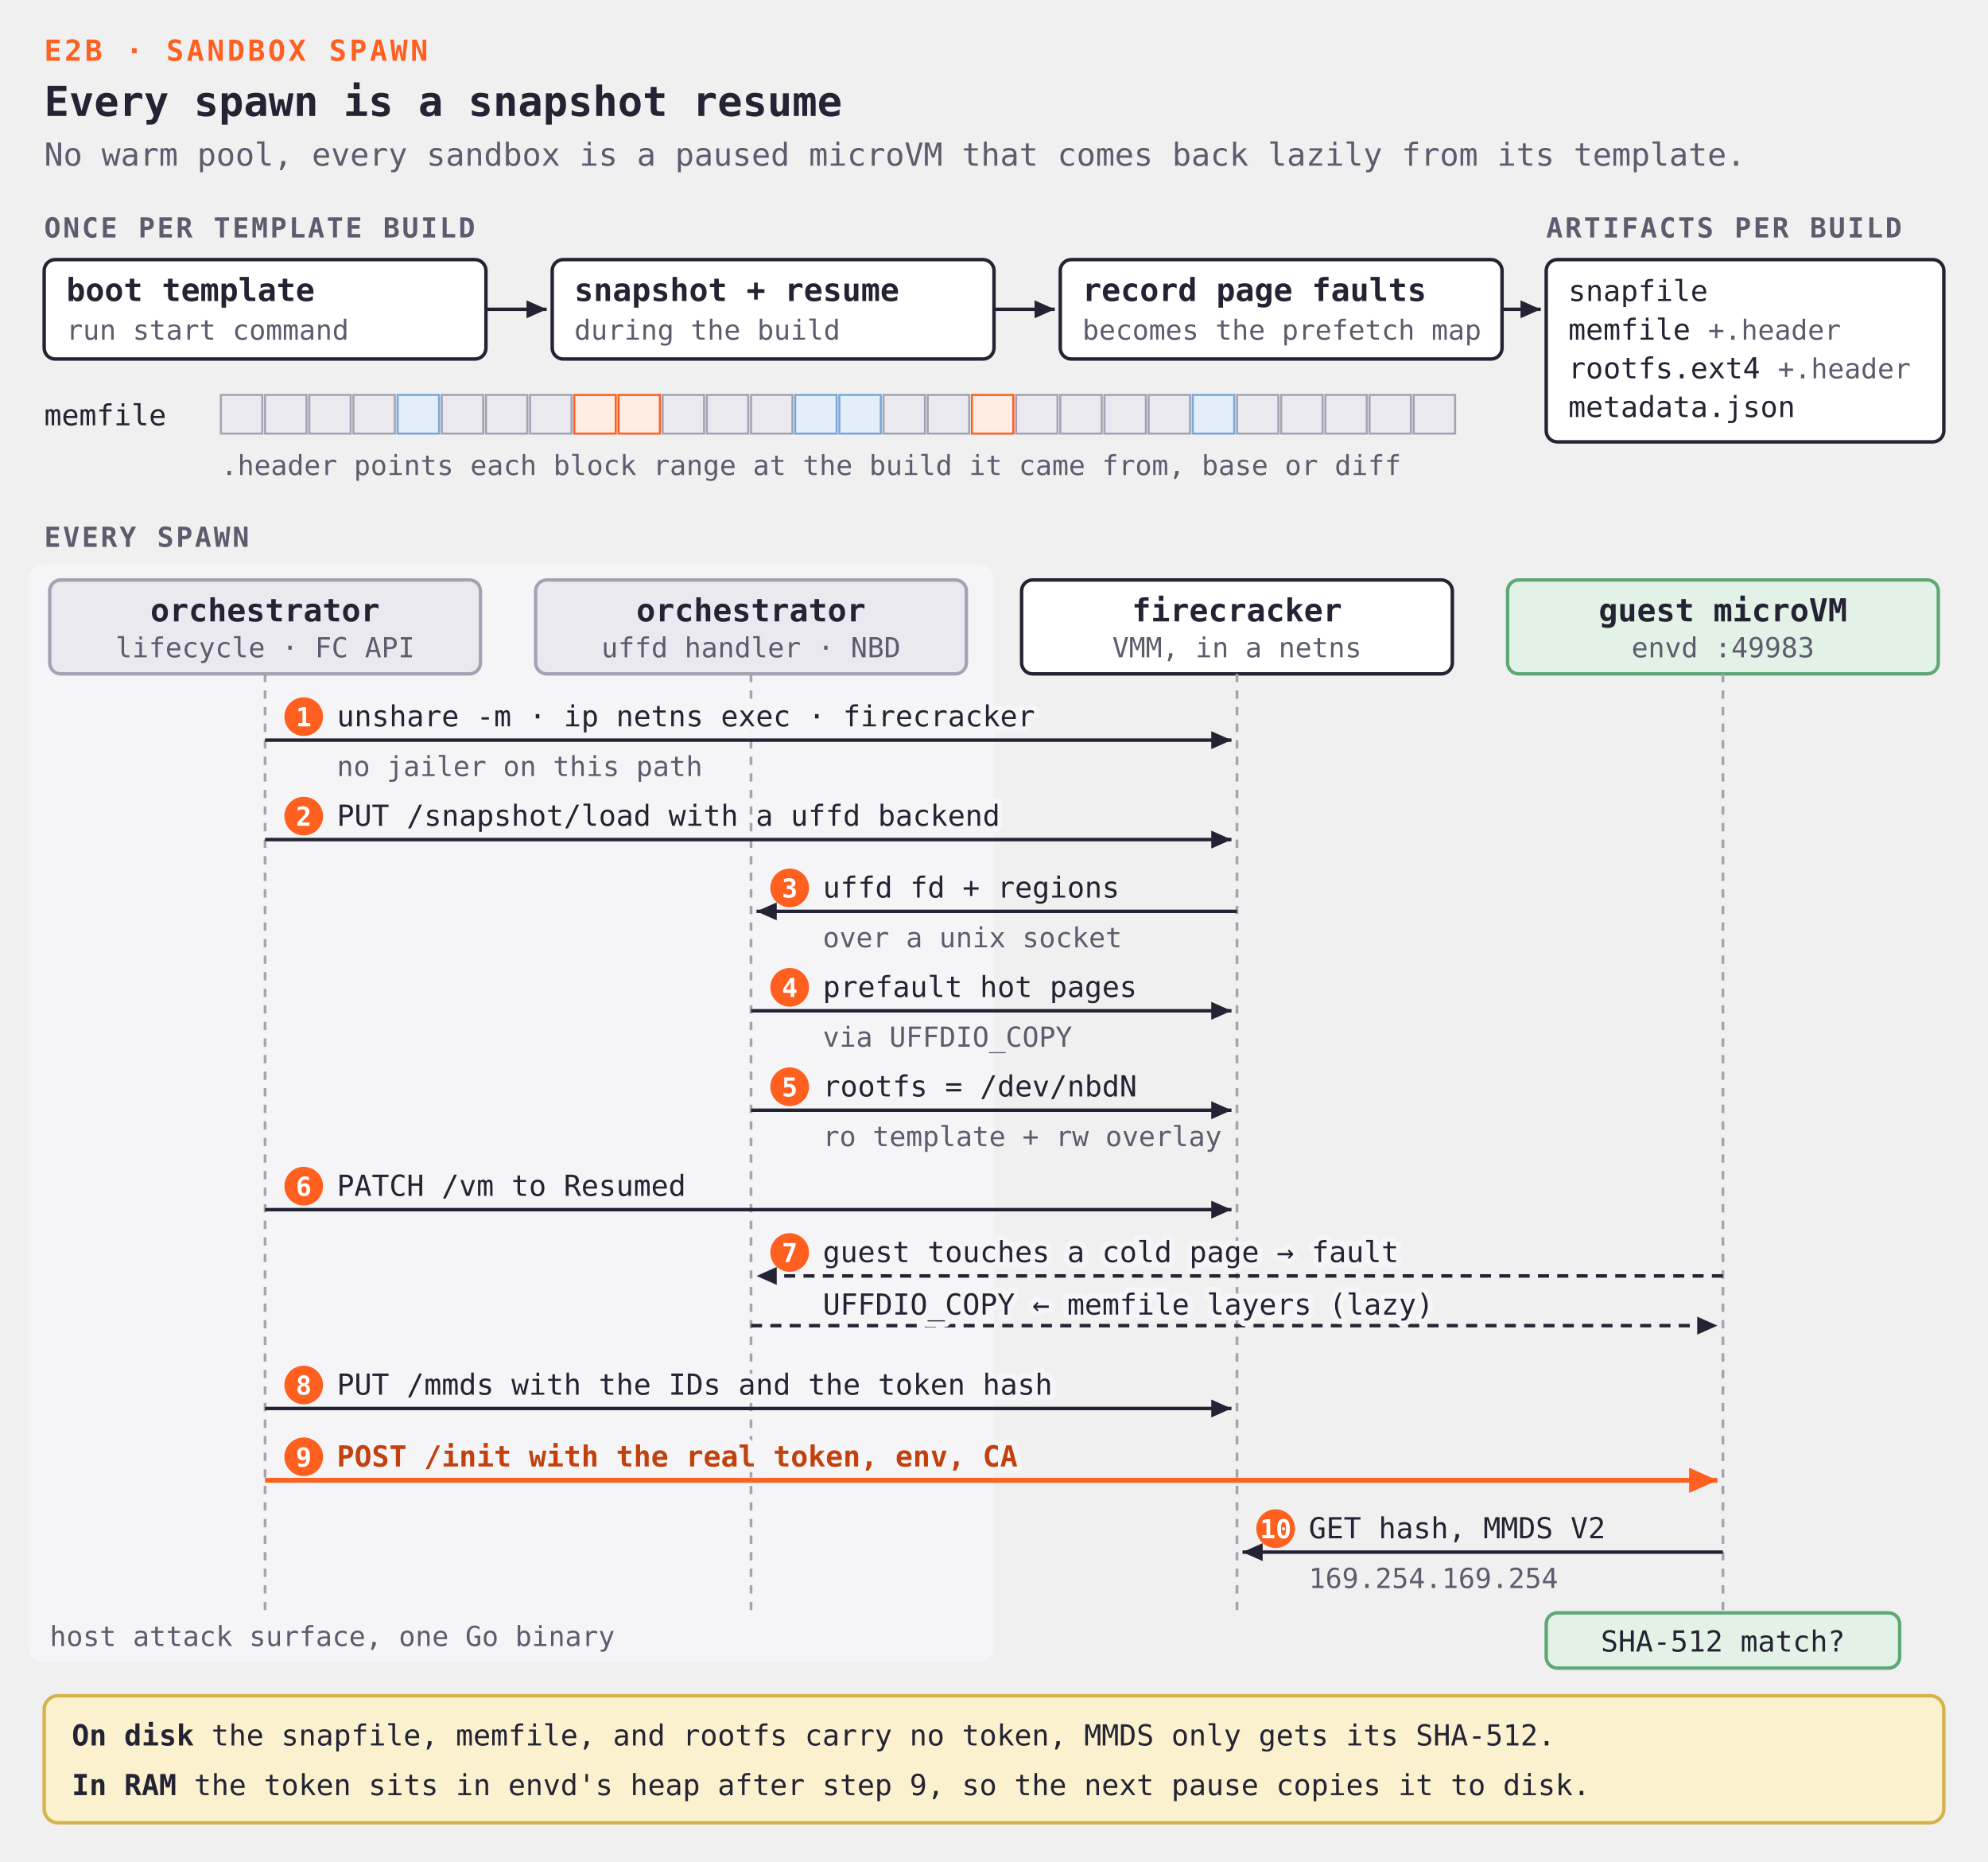
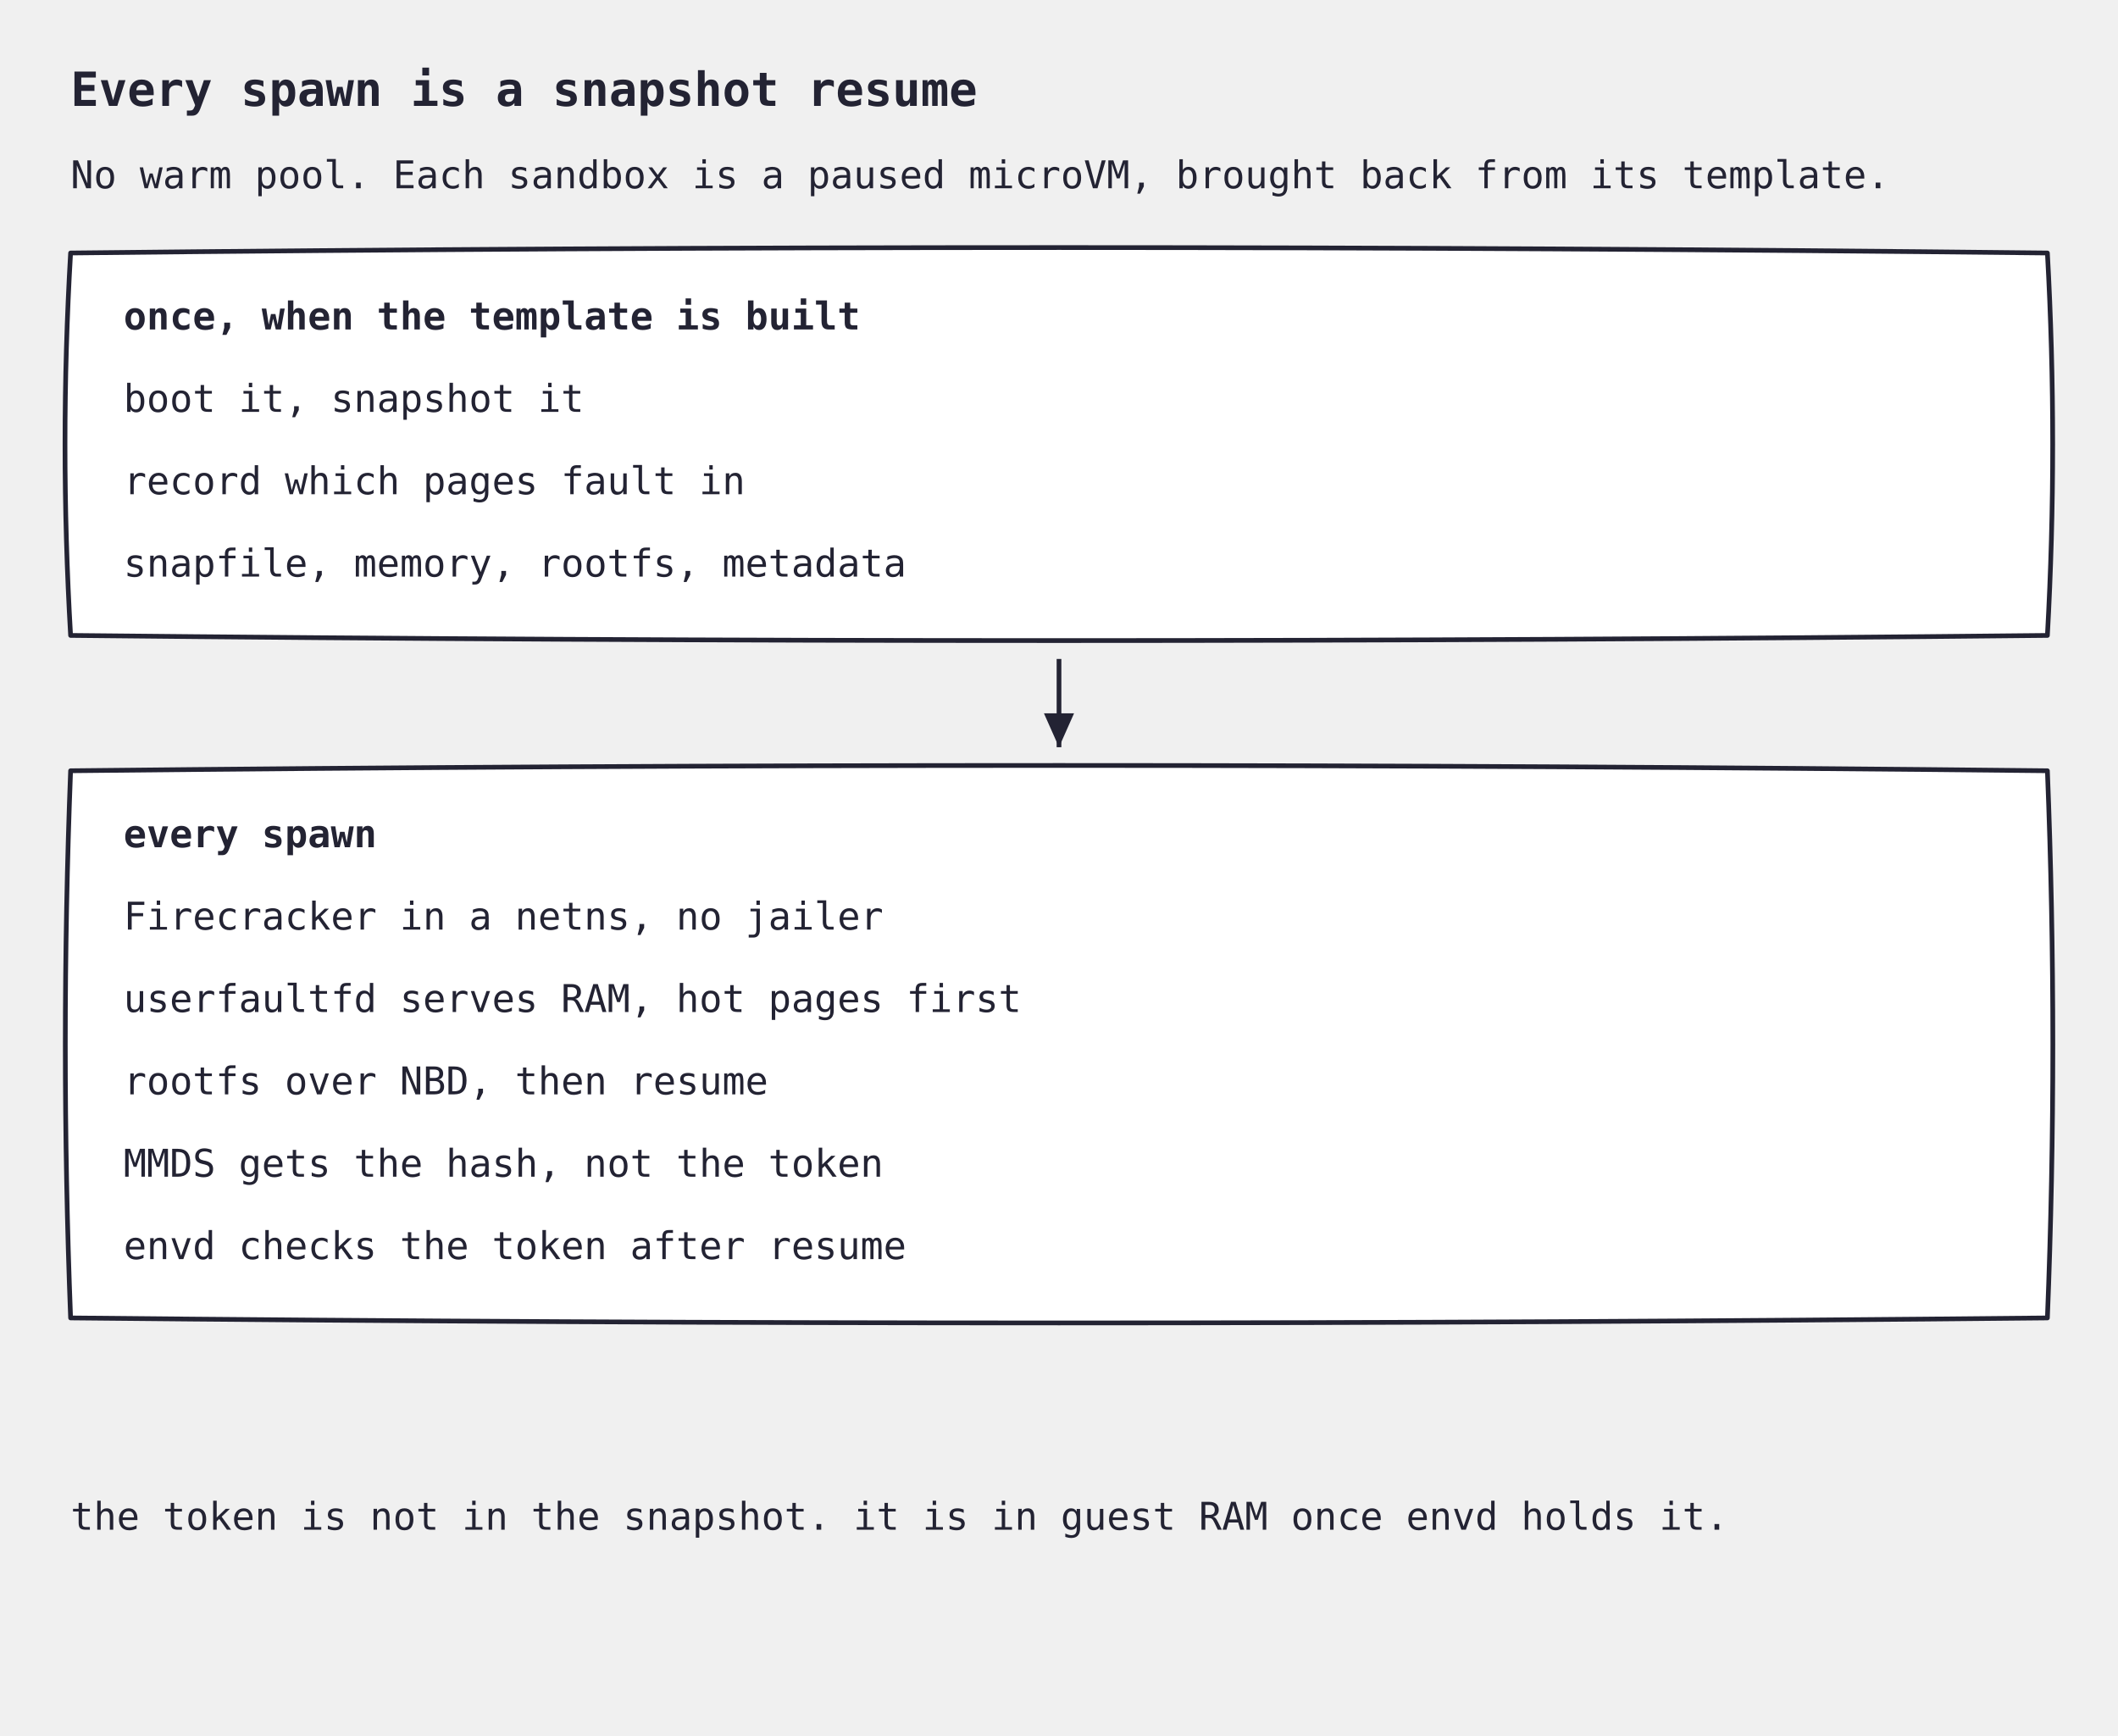
- <svg xmlns="http://www.w3.org/2000/svg" viewBox="0 0 720 674" role="img" aria-labelledby="title desc" font-family="'Roboto Mono', ui-monospace, SFMono-Regular, Menlo, Consolas, 'DejaVu Sans Mono', monospace">
+ <svg xmlns="http://www.w3.org/2000/svg" viewBox="0 0 720 590" role="img" aria-labelledby="title desc" font-family="'Roboto Mono', ui-monospace, SFMono-Regular, Menlo, Consolas, monospace">
  <defs>
-     <marker id="a" viewBox="0 0 10 10" refX="9" refY="5" markerWidth="6.5" markerHeight="6.5" orient="auto-start-reverse">
+     <marker id="a" viewBox="0 0 10 10" refX="9" refY="5" markerWidth="8" markerHeight="8" orient="auto-start-reverse">
      <path d="M0,1 L9,5 L0,9 z" fill="#232333" />
-     </marker>
-     <marker id="ao" viewBox="0 0 10 10" refX="9" refY="5" markerWidth="6.5" markerHeight="6.5" orient="auto-start-reverse">
-       <path d="M0,1 L9,5 L0,9 z" fill="#ff5f1f" />
    </marker>
  </defs>
  <style>
-     text { fill: #232333; font-size: 10.5px; }
-     .k { font-size: 10.5px; font-weight: 600; letter-spacing: .1em; fill: #ff5f1f; }
-     .t { font-size: 15px; font-weight: 700; }
-     .c { font-size: 11.5px; fill: #5c5c6e; }
-     .lane { font-size: 10px; font-weight: 600; letter-spacing: .08em; fill: #5c5c6e; }
-     .m { fill: #5c5c6e; font-size: 10px; }
-     .h { font-size: 11.5px; font-weight: 700; }
-     .b { font-weight: 700; }
-     .o { fill: #c2410c; font-weight: 700; }
-     .box { fill: #ffffff; stroke: #232333; stroke-width: 1.25; }
-     .host { fill: #e9e9ef; stroke: #a3a3b3; stroke-width: 1.25; }
-     .guest { fill: #e2f2e6; stroke: #5ea876; stroke-width: 1.25; }
-     .life { stroke: #a3a3b3; stroke-width: 1; stroke-dasharray: 3 3; }
-     .msg { stroke: #232333; stroke-width: 1.25; fill: none; }
-     .hl { paint-order: stroke; stroke: #f5f5f8; stroke-width: 4px; stroke-linejoin: round; }
-     .n { fill: #ff5f1f; }
-     .nt { fill: #ffffff; font-size: 9.5px; font-weight: 700; }
-     .lb { fill: #e9e9ef; stroke: #a3a3b3; stroke-width: .75; }
-     .l2 { fill: #e3eefb; stroke: #7aa7d9; stroke-width: .75; }
-     .l3 { fill: #ffede4; stroke: #ff5f1f; stroke-width: .75; }
+     text { fill: #232333; font-size: 13px; }
+     .t { font-size: 16px; font-weight: 700; }
+     .s { font-size: 13px; }
+     .h { font-weight: 700; }
+     .b { font-size: 13px; }
+     .m { font-size: 13px; }
  </style>
-   <text class="k" x="16" y="22">E2B · SANDBOX SPAWN</text>
-   <text class="t" x="16" y="42">Every spawn is a snapshot resume</text>
-   <text class="c" x="16" y="60">No warm pool, every sandbox is a paused microVM that comes back lazily from its template.</text>
-   <text class="lane" x="16" y="86">ONCE PER TEMPLATE BUILD</text>
-   <text class="lane" x="560" y="86">ARTIFACTS PER BUILD</text>
-   <rect class="box" x="16" y="94" width="160" height="36" rx="4" />
-   <text class="h" x="24" y="109">boot template</text>
-   <text class="m" x="24" y="123">run start command</text>
-   <line class="msg" x1="176" y1="112" x2="198" y2="112" marker-end="url(#a)" />
-   <rect class="box" x="200" y="94" width="160" height="36" rx="4" />
-   <text class="h" x="208" y="109">snapshot + resume</text>
-   <text class="m" x="208" y="123">during the build</text>
-   <line class="msg" x1="360" y1="112" x2="382" y2="112" marker-end="url(#a)" />
-   <rect class="box" x="384" y="94" width="160" height="36" rx="4" />
-   <text class="h" x="392" y="109">record page faults</text>
-   <text class="m" x="392" y="123">becomes the prefetch map</text>
-   <line class="msg" x1="544" y1="112" x2="558" y2="112" marker-end="url(#a)" />
-   <rect class="box" x="560" y="94" width="144" height="66" rx="4" />
-   <text x="568" y="109">snapfile</text>
-   <text x="568" y="123">memfile <tspan class="m">+.header</tspan>
-   </text>
-   <text x="568" y="137">rootfs.ext4 <tspan class="m">+.header</tspan>
-   </text>
-   <text x="568" y="151">metadata.json</text>
-   <text x="16" y="154">memfile</text>
-   <g>
-     <rect class="lb" x="80" y="143" width="15" height="14" />
-     <rect class="lb" x="96" y="143" width="15" height="14" />
-     <rect class="lb" x="112" y="143" width="15" height="14" />
-     <rect class="lb" x="128" y="143" width="15" height="14" />
-     <rect class="l2" x="144" y="143" width="15" height="14" />
-     <rect class="lb" x="160" y="143" width="15" height="14" />
-     <rect class="lb" x="176" y="143" width="15" height="14" />
-     <rect class="lb" x="192" y="143" width="15" height="14" />
-     <rect class="l3" x="208" y="143" width="15" height="14" />
-     <rect class="l3" x="224" y="143" width="15" height="14" />
-     <rect class="lb" x="240" y="143" width="15" height="14" />
-     <rect class="lb" x="256" y="143" width="15" height="14" />
-     <rect class="lb" x="272" y="143" width="15" height="14" />
-     <rect class="l2" x="288" y="143" width="15" height="14" />
-     <rect class="l2" x="304" y="143" width="15" height="14" />
-     <rect class="lb" x="320" y="143" width="15" height="14" />
-     <rect class="lb" x="336" y="143" width="15" height="14" />
-     <rect class="l3" x="352" y="143" width="15" height="14" />
-     <rect class="lb" x="368" y="143" width="15" height="14" />
-     <rect class="lb" x="384" y="143" width="15" height="14" />
-     <rect class="lb" x="400" y="143" width="15" height="14" />
-     <rect class="lb" x="416" y="143" width="15" height="14" />
-     <rect class="l2" x="432" y="143" width="15" height="14" />
-     <rect class="lb" x="448" y="143" width="15" height="14" />
-     <rect class="lb" x="464" y="143" width="15" height="14" />
-     <rect class="lb" x="480" y="143" width="15" height="14" />
-     <rect class="lb" x="496" y="143" width="15" height="14" />
-     <rect class="lb" x="512" y="143" width="15" height="14" />
-   </g>
-   <text class="m" x="80" y="172">.header points each block range at the build it came from, base or diff</text>
-   <text class="lane" x="16" y="198">EVERY SPAWN</text>
-   <rect x="10" y="204" width="350" height="398" rx="6" fill="#f5f5f8" />
-   <text class="m" x="18" y="596">host attack surface, one Go binary</text>
-   <rect class="host" x="18" y="210" width="156" height="34" rx="4" />
-   <text class="h" x="96" y="225" text-anchor="middle">orchestrator</text>
-   <text class="m" x="96" y="238" text-anchor="middle">lifecycle · FC API</text>
-   <rect class="host" x="194" y="210" width="156" height="34" rx="4" />
-   <text class="h" x="272" y="225" text-anchor="middle">orchestrator</text>
-   <text class="m" x="272" y="238" text-anchor="middle">uffd handler · NBD</text>
-   <rect class="box" x="370" y="210" width="156" height="34" rx="4" />
-   <text class="h" x="448" y="225" text-anchor="middle">firecracker</text>
-   <text class="m" x="448" y="238" text-anchor="middle">VMM, in a netns</text>
-   <rect class="guest" x="546" y="210" width="156" height="34" rx="4" />
-   <text class="h" x="624" y="225" text-anchor="middle">guest microVM</text>
-   <text class="m" x="624" y="238" text-anchor="middle">envd :49983</text>
-   <g class="life">
-     <line x1="96" y1="244" x2="96" y2="586" />
-     <line x1="272" y1="244" x2="272" y2="586" />
-     <line x1="448" y1="244" x2="448" y2="586" />
-     <line x1="624" y1="244" x2="624" y2="584" />
-   </g>
-   <line class="msg" x1="96" y1="268" x2="446" y2="268" marker-end="url(#a)" />
-   <circle class="n" cx="110" cy="259.5" r="7" />
-   <text class="nt" x="110" y="263" text-anchor="middle">1</text>
-   <text class="hl" x="122" y="263">unshare -m · ip netns exec · firecracker</text>
-   <text class="m" x="122" y="281">no jailer on this path</text>
-   <line class="msg" x1="96" y1="304" x2="446" y2="304" marker-end="url(#a)" />
-   <circle class="n" cx="110" cy="295.5" r="7" />
-   <text class="nt" x="110" y="299" text-anchor="middle">2</text>
-   <text class="hl" x="122" y="299">PUT /snapshot/load with a uffd backend</text>
-   <line class="msg" x1="448" y1="330" x2="274" y2="330" marker-end="url(#a)" />
-   <circle class="n" cx="286" cy="321.5" r="7" />
-   <text class="nt" x="286" y="325" text-anchor="middle">3</text>
-   <text x="298" y="325">uffd fd + regions</text>
-   <text class="m" x="298" y="343">over a unix socket</text>
-   <line class="msg" x1="272" y1="366" x2="446" y2="366" marker-end="url(#a)" />
-   <circle class="n" cx="286" cy="357.5" r="7" />
-   <text class="nt" x="286" y="361" text-anchor="middle">4</text>
-   <text x="298" y="361">prefault hot pages</text>
-   <text class="m" x="298" y="379">via UFFDIO_COPY</text>
-   <line class="msg" x1="272" y1="402" x2="446" y2="402" marker-end="url(#a)" />
-   <circle class="n" cx="286" cy="393.5" r="7" />
-   <text class="nt" x="286" y="397" text-anchor="middle">5</text>
-   <text x="298" y="397">rootfs = /dev/nbdN</text>
-   <text class="m" x="298" y="415">ro template + rw overlay</text>
-   <line class="msg" x1="96" y1="438" x2="446" y2="438" marker-end="url(#a)" />
-   <circle class="n" cx="110" cy="429.5" r="7" />
-   <text class="nt" x="110" y="433" text-anchor="middle">6</text>
-   <text class="hl" x="122" y="433">PATCH /vm to Resumed</text>
-   <line class="msg" x1="624" y1="462" x2="274" y2="462" stroke-dasharray="4 3" marker-end="url(#a)" />
-   <circle class="n" cx="286" cy="453.5" r="7" />
-   <text class="nt" x="286" y="457" text-anchor="middle">7</text>
-   <text class="hl" x="298" y="457">guest touches a cold page → fault</text>
-   <line class="msg" x1="272" y1="480" x2="622" y2="480" stroke-dasharray="4 3" marker-end="url(#a)" />
-   <text class="hl" x="298" y="476">UFFDIO_COPY ← memfile layers (lazy)</text>
-   <line class="msg" x1="96" y1="510" x2="446" y2="510" marker-end="url(#a)" />
-   <circle class="n" cx="110" cy="501.5" r="7" />
-   <text class="nt" x="110" y="505" text-anchor="middle">8</text>
-   <text class="hl" x="122" y="505">PUT /mmds with the IDs and the token hash</text>
-   <line x1="96" y1="536" x2="622" y2="536" stroke="#ff5f1f" stroke-width="1.75" marker-end="url(#ao)" />
-   <circle class="n" cx="110" cy="527.5" r="7" />
-   <text class="nt" x="110" y="531" text-anchor="middle">9</text>
-   <text class="o hl" x="122" y="531">POST /init with the real token, env, CA</text>
-   <line class="msg" x1="624" y1="562" x2="450" y2="562" marker-end="url(#a)" />
-   <circle class="n" cx="462" cy="553.5" r="7" />
-   <text class="nt" x="462" y="557" text-anchor="middle">10</text>
-   <text x="474" y="557">GET hash, MMDS V2</text>
-   <text class="m" x="474" y="575">169.254.169.254</text>
-   <rect class="guest" x="560" y="584" width="128" height="20" rx="4" />
-   <text x="624" y="598" text-anchor="middle" font-size="10">SHA-512 match?</text>
-   <rect x="16" y="614" width="688" height="46" rx="5" fill="#fbf1cf" stroke="#d4b34a" stroke-width="1.25" />
-   <text x="26" y="632">
-     <tspan class="b">On disk</tspan> the snapfile, memfile, and rootfs carry no token, MMDS only gets its SHA-512.</text>
-   <text x="26" y="650">
-     <tspan class="b">In RAM</tspan> the token sits in envd's heap after step 9, so the next pause copies it to disk.</text>
+   <text class="t" x="24" y="36">Every spawn is a snapshot resume</text>
+   <text class="s" x="24" y="64">No warm pool. Each sandbox is a paused microVM, brought back from its template.</text>
+   <path d="M 24.0 86.0 Q 360.0 82.3 696.0 86.0 Q 699.6 151.0 696.0 216.0 Q 360.0 219.5 24.0 216.0 Q 20.2 151.0 24.0 86.0 Z" fill="#ffffff" stroke="#232333" stroke-width="1.6" stroke-linejoin="round" />
+   <text class="h" x="42.0" y="112.0">once, when the template is built</text>
+   <text class="b" x="42.0" y="140.0">boot it, snapshot it</text>
+   <text class="b" x="42.0" y="168.0">record which pages fault in</text>
+   <text class="b" x="42.0" y="196.0">snapfile, memory, rootfs, metadata</text>
+   <line x1="360.0" y1="224.0" x2="360.0" y2="254.0" stroke="#232333" stroke-width="1.6" marker-end="url(#a)" />
+   <path d="M 24.0 262.0 Q 360.0 258.4 696.0 262.0 Q 699.7 355.0 696.0 448.0 Q 360.0 451.4 24.0 448.0 Q 20.4 355.0 24.0 262.0 Z" fill="#ffffff" stroke="#232333" stroke-width="1.6" stroke-linejoin="round" />
+   <text class="h" x="42.0" y="288.0">every spawn</text>
+   <text class="b" x="42.0" y="316.0">Firecracker in a netns, no jailer</text>
+   <text class="b" x="42.0" y="344.0">userfaultfd serves RAM, hot pages first</text>
+   <text class="b" x="42.0" y="372.0">rootfs over NBD, then resume</text>
+   <text class="b" x="42.0" y="400.0">MMDS gets the hash, not the token</text>
+   <text class="b" x="42.0" y="428.0">envd checks the token after resume</text>
+   <text class="m" x="24.0" y="520.0">the token is not in the snapshot. it is in guest RAM once envd holds it.</text>
</svg>
